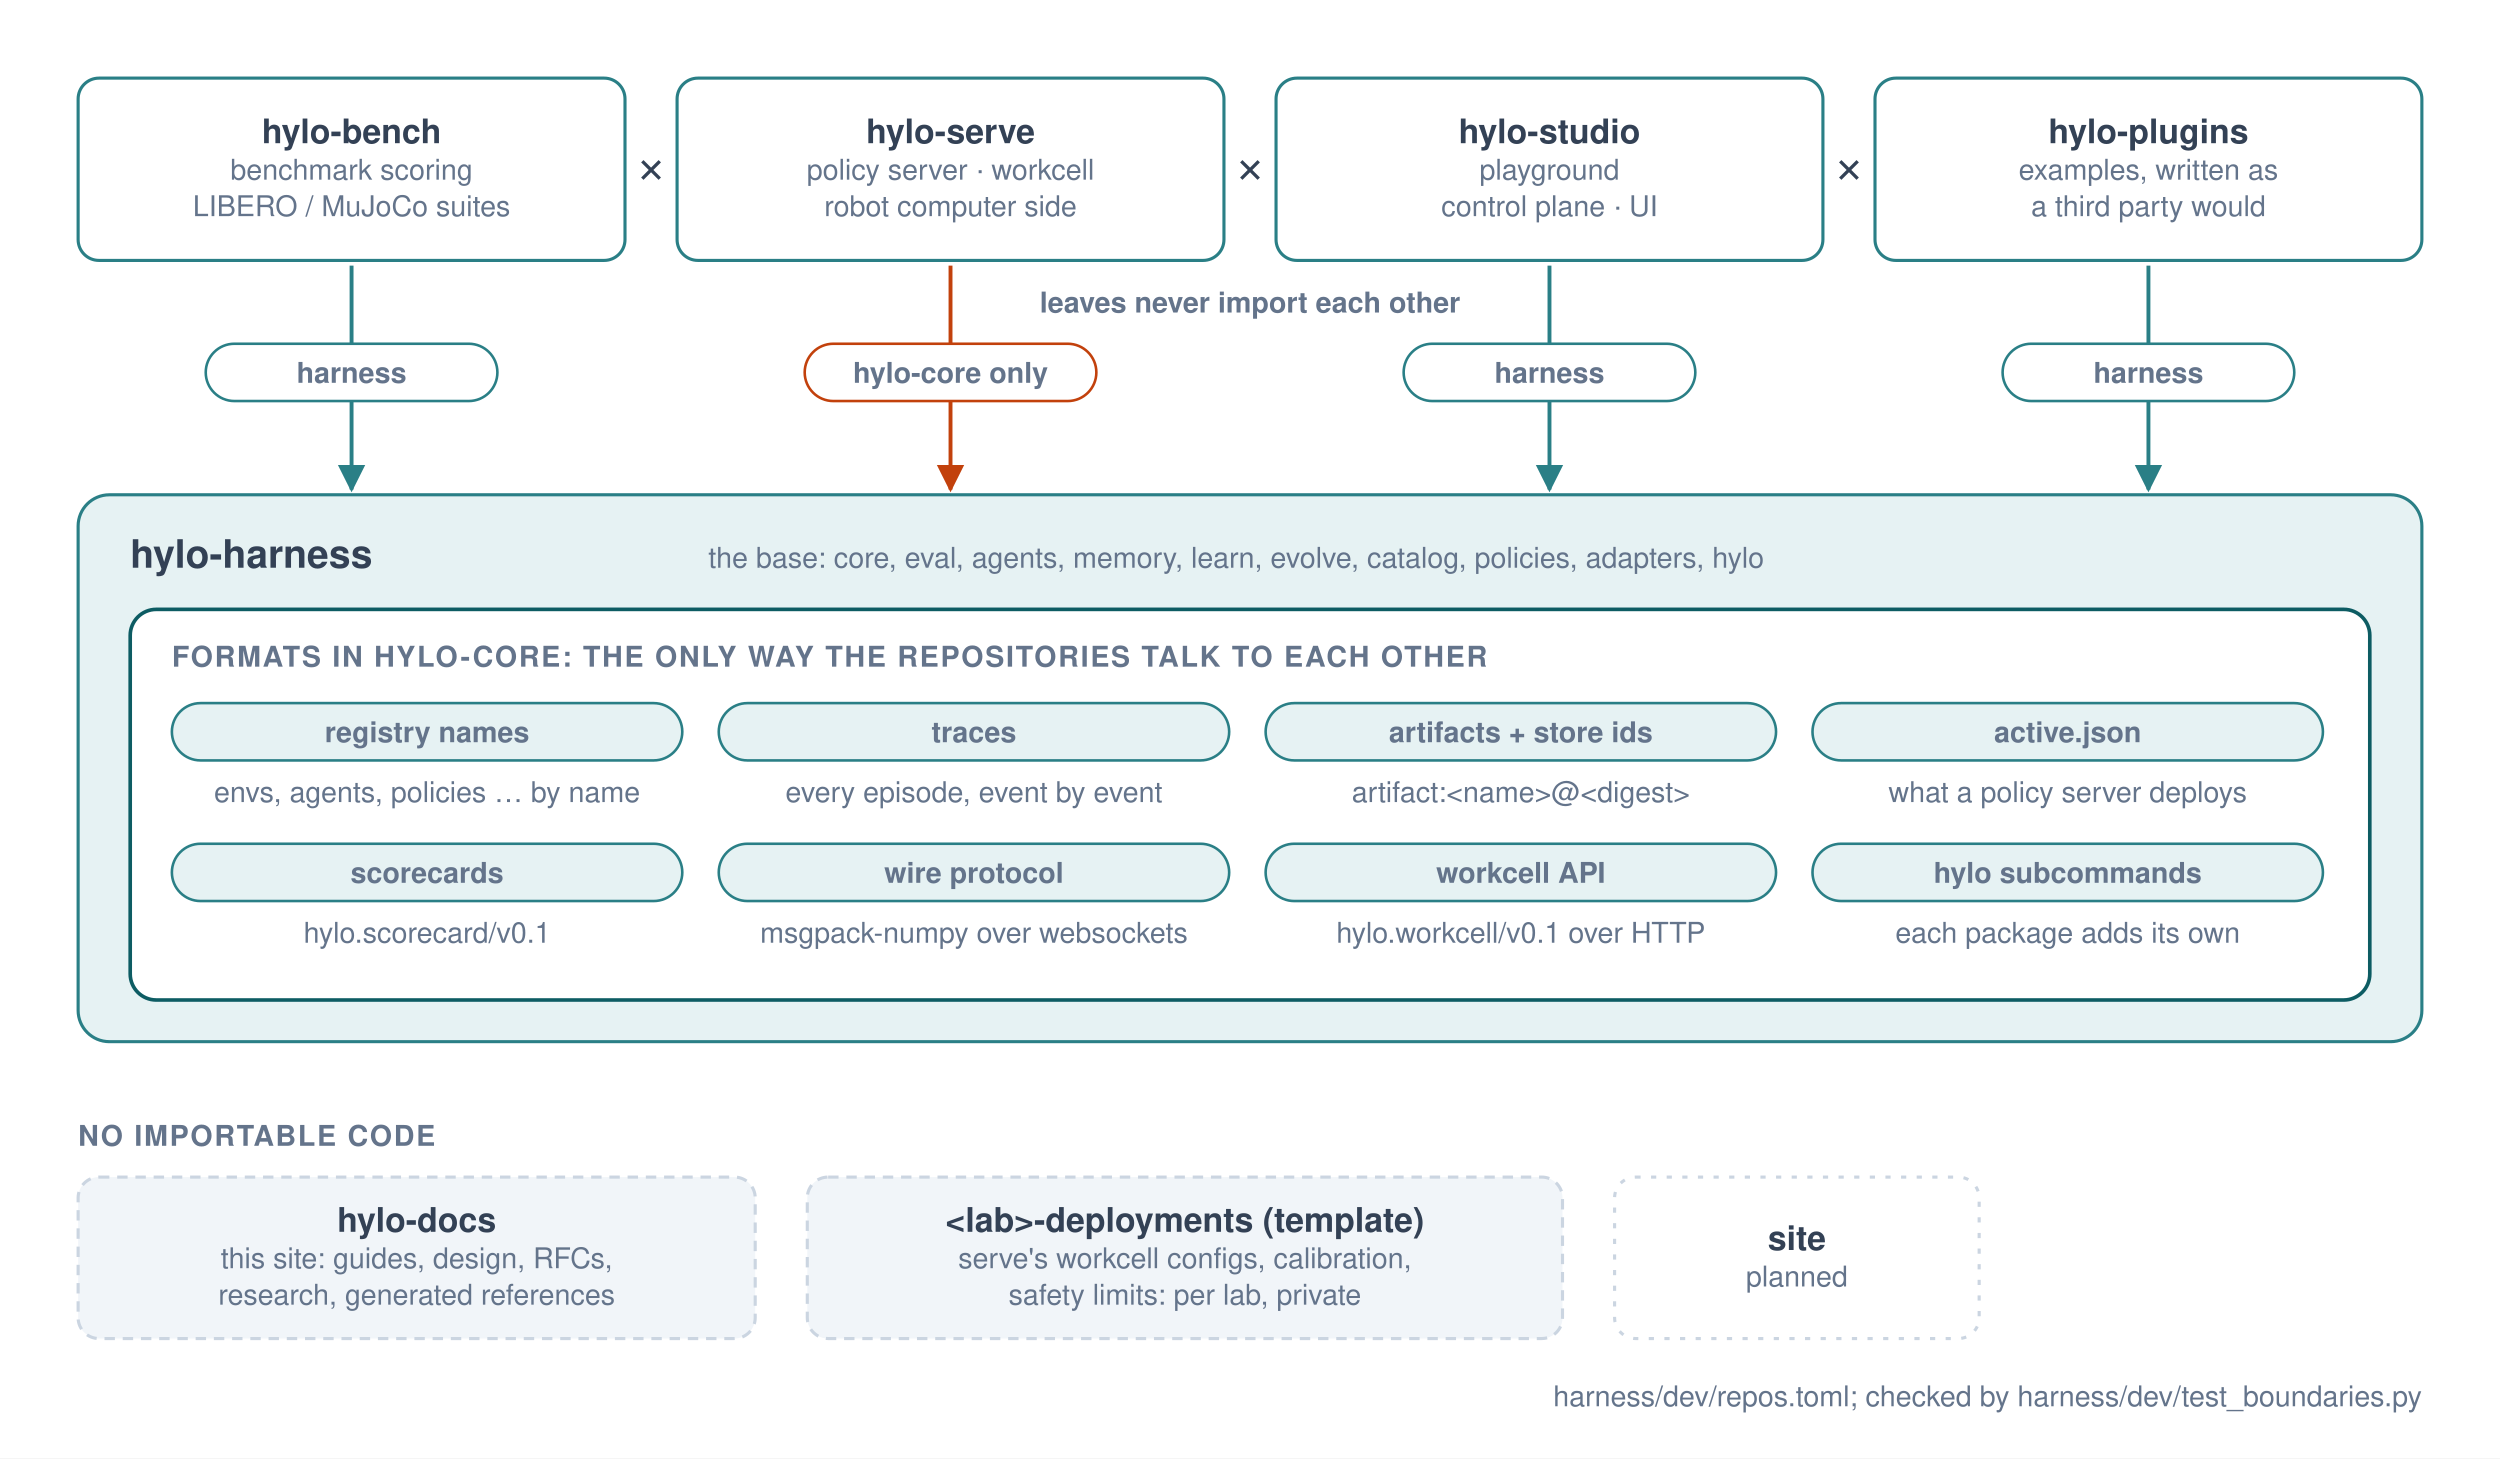
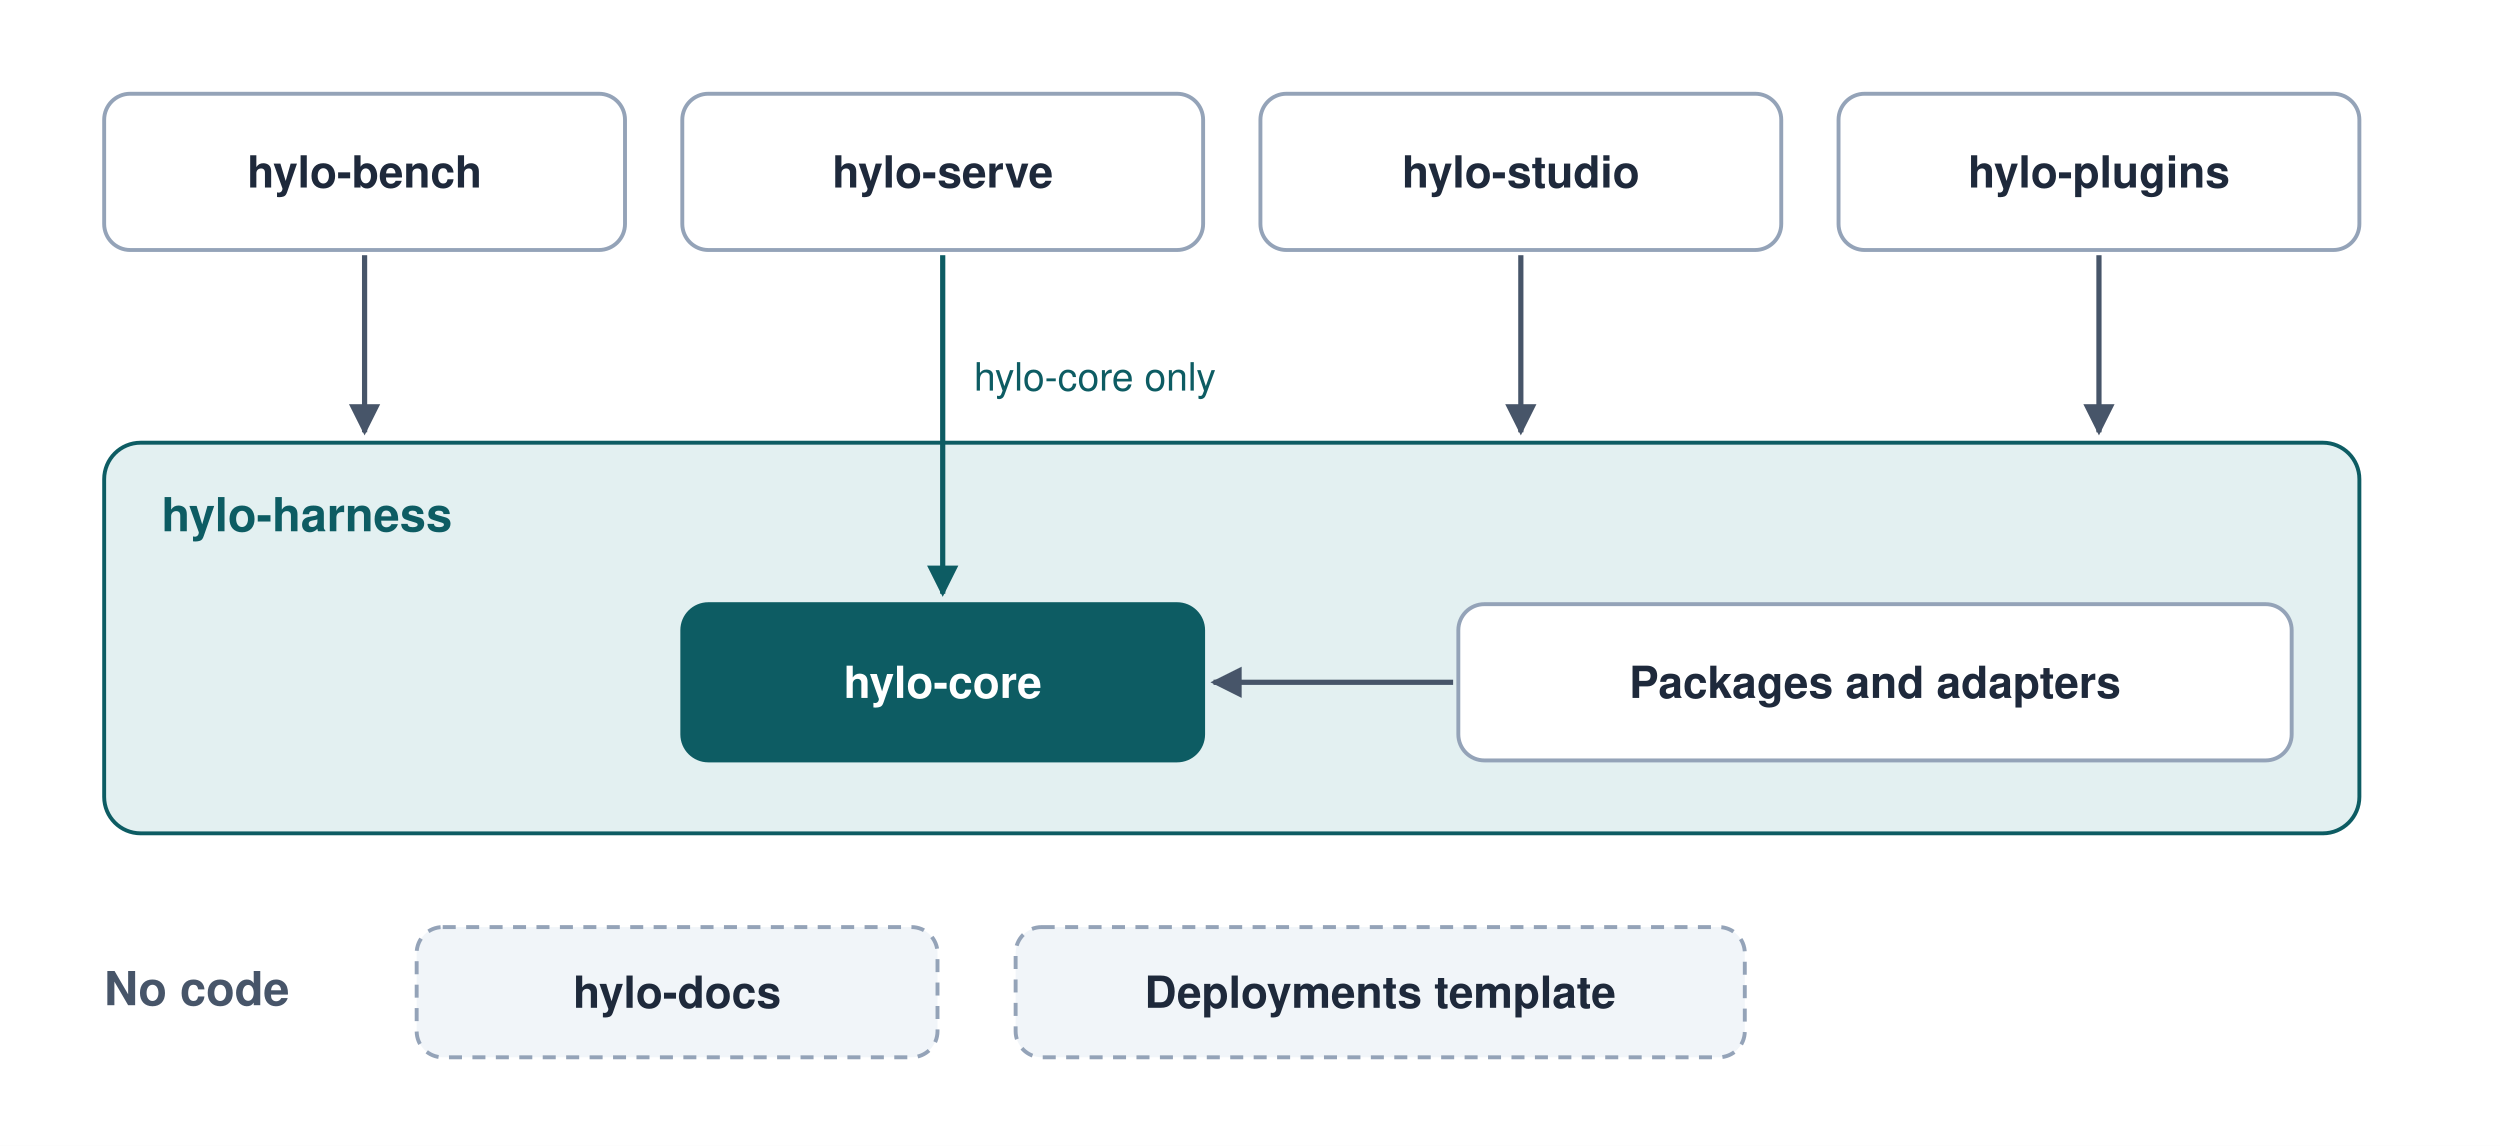
- <svg xmlns="http://www.w3.org/2000/svg" viewBox="0 0 960 560" width="960" height="560" role="img" aria-labelledby="title desc">
+ <svg xmlns="http://www.w3.org/2000/svg" viewBox="0 0 960 440" width="960" height="440" role="img" aria-labelledby="title desc">
  <defs>
    <style>
-   text { font-family: IBM Plex Sans, Helvetica, Arial, sans-serif; fill: #334155; }
-   .t { font-size: 13px; font-weight: 600; }
-   .s { font-size: 11px; fill: #64748b; }
-   .h { font-size: 15px; font-weight: 700; }
-   .cap { font-size: 11px; font-weight: 600; letter-spacing: .06em; fill: #64748b; }
-   .m { font-family: IBM Plex Mono, Menlo, Consolas, monospace; font-size: 11px; }
-   .w { fill: #ffffff; }
+   text { font-family: IBM Plex Sans, Helvetica, Arial, sans-serif; fill: #1e293b; }
+   .n { font-size: 17px; font-weight: 600; }
+   .e { font-size: 15px; fill: #475569; paint-order: stroke; stroke: #ffffff; stroke-width: 5px;
+         stroke-linejoin: round; }
+   .h { font-size: 18px; font-weight: 700; }
+   .g { font-size: 17px; font-weight: 700; fill: #0d5c63; }
</style>
-     <marker id="a-64748b" viewBox="0 0 10 10" refX="9" refY="5" markerWidth="7" markerHeight="7" orient="auto-start-reverse">
-       <path d="M0,0 L10,5 L0,10 z" fill="#64748b" />
+     <marker id="a-475569" viewBox="0 0 10 10" refX="9" refY="5" markerWidth="6" markerHeight="6" orient="auto-start-reverse">
+       <path d="M0,0 L10,5 L0,10 z" fill="#475569" />
    </marker>
-     <marker id="a-0d5c63" viewBox="0 0 10 10" refX="9" refY="5" markerWidth="7" markerHeight="7" orient="auto-start-reverse">
+     <marker id="a-0d5c63" viewBox="0 0 10 10" refX="9" refY="5" markerWidth="6" markerHeight="6" orient="auto-start-reverse">
      <path d="M0,0 L10,5 L0,10 z" fill="#0d5c63" />
    </marker>
-     <marker id="a-2a7f86" viewBox="0 0 10 10" refX="9" refY="5" markerWidth="7" markerHeight="7" orient="auto-start-reverse">
-       <path d="M0,0 L10,5 L0,10 z" fill="#2a7f86" />
-     </marker>
-     <marker id="a-c2410c" viewBox="0 0 10 10" refX="9" refY="5" markerWidth="7" markerHeight="7" orient="auto-start-reverse">
-       <path d="M0,0 L10,5 L0,10 z" fill="#c2410c" />
-     </marker>
-     <marker id="a-334155" viewBox="0 0 10 10" refX="9" refY="5" markerWidth="7" markerHeight="7" orient="auto-start-reverse">
-       <path d="M0,0 L10,5 L0,10 z" fill="#334155" />
+     <marker id="a-1e293b" viewBox="0 0 10 10" refX="9" refY="5" markerWidth="6" markerHeight="6" orient="auto-start-reverse">
+       <path d="M0,0 L10,5 L0,10 z" fill="#1e293b" />
    </marker>
  </defs>
-   <rect width="960" height="560" fill="#ffffff" />
-   <rect x="30" y="30" width="210" height="70" rx="8" fill="#fff" stroke="#2a7f86" stroke-width="1.2" />
-   <text x="135.0" y="55.0" class="t" text-anchor="middle" fill="#0d5c63">hylo-bench</text>
-   <text x="135.0" y="69.0" class="s" text-anchor="middle">benchmark scoring</text>
-   <text x="135.0" y="83.0" class="s" text-anchor="middle">LIBERO / MuJoCo suites</text>
-   <path d="M135,102 L135,188" fill="none" stroke="#2a7f86" stroke-width="1.5" marker-end="url(#a-2a7f86)" />
-   <rect x="79" y="132" width="112" height="22" rx="11" fill="#fff" stroke="#2a7f86" stroke-width="1" />
-   <text x="135" y="147" class="s" text-anchor="middle" fill="#2a7f86" font-weight="600">harness</text>
-   <rect x="260" y="30" width="210" height="70" rx="8" fill="#fff" stroke="#2a7f86" stroke-width="1.2" />
-   <text x="365.0" y="55.0" class="t" text-anchor="middle" fill="#0d5c63">hylo-serve</text>
-   <text x="365.0" y="69.0" class="s" text-anchor="middle">policy server · workcell</text>
-   <text x="365.0" y="83.0" class="s" text-anchor="middle">robot computer side</text>
-   <path d="M365,102 L365,188" fill="none" stroke="#c2410c" stroke-width="1.5" marker-end="url(#a-c2410c)" />
-   <rect x="309" y="132" width="112" height="22" rx="11" fill="#fff" stroke="#c2410c" stroke-width="1" />
-   <text x="365" y="147" class="s" text-anchor="middle" fill="#c2410c" font-weight="600">hylo-core only</text>
-   <rect x="490" y="30" width="210" height="70" rx="8" fill="#fff" stroke="#2a7f86" stroke-width="1.2" />
-   <text x="595.0" y="55.0" class="t" text-anchor="middle" fill="#0d5c63">hylo-studio</text>
-   <text x="595.0" y="69.0" class="s" text-anchor="middle">playground</text>
-   <text x="595.0" y="83.0" class="s" text-anchor="middle">control plane · UI</text>
-   <path d="M595,102 L595,188" fill="none" stroke="#2a7f86" stroke-width="1.5" marker-end="url(#a-2a7f86)" />
-   <rect x="539" y="132" width="112" height="22" rx="11" fill="#fff" stroke="#2a7f86" stroke-width="1" />
-   <text x="595" y="147" class="s" text-anchor="middle" fill="#2a7f86" font-weight="600">harness</text>
-   <rect x="720" y="30" width="210" height="70" rx="8" fill="#fff" stroke="#2a7f86" stroke-width="1.2" />
-   <text x="825.0" y="55.0" class="t" text-anchor="middle" fill="#0d5c63">hylo-plugins</text>
-   <text x="825.0" y="69.0" class="s" text-anchor="middle">examples, written as</text>
-   <text x="825.0" y="83.0" class="s" text-anchor="middle">a third party would</text>
-   <path d="M825,102 L825,188" fill="none" stroke="#2a7f86" stroke-width="1.5" marker-end="url(#a-2a7f86)" />
-   <rect x="769" y="132" width="112" height="22" rx="11" fill="#fff" stroke="#2a7f86" stroke-width="1" />
-   <text x="825" y="147" class="s" text-anchor="middle" fill="#2a7f86" font-weight="600">harness</text>
-   <text x="250" y="70" class="t" text-anchor="middle" fill="#c2410c" font-size="16">✕</text>
-   <text x="480" y="70" class="t" text-anchor="middle" fill="#c2410c" font-size="16">✕</text>
-   <text x="710" y="70" class="t" text-anchor="middle" fill="#c2410c" font-size="16">✕</text>
-   <text x="480" y="120" class="s" text-anchor="middle" fill="#c2410c" font-weight="600">leaves never import each other</text>
-   <rect x="30" y="190" width="900" height="210" rx="12" fill="#e6f2f3" stroke="#2a7f86" stroke-width="1.2" />
-   <text x="50" y="218" class="h" text-anchor="start" fill="#0d5c63">hylo-harness</text>
-   <text x="272" y="218" class="s" text-anchor="start">the base: core, eval, agents, memory, learn, evolve, catalog, policies, adapters, hylo</text>
-   <rect x="50" y="234" width="860" height="150" rx="10" fill="#fff" stroke="#0d5c63" stroke-width="1.4" />
-   <text x="66" y="256" class="cap" text-anchor="start" fill="#0d5c63">FORMATS IN HYLO-CORE: THE ONLY WAY THE REPOSITORIES TALK TO EACH OTHER</text>
-   <rect x="66" y="270" width="196" height="22" rx="11" fill="#e6f2f3" stroke="#2a7f86" stroke-width="1" />
-   <text x="164.0" y="285" class="s" text-anchor="middle" fill="#0d5c63" font-weight="600">registry names</text>
-   <text x="164" y="308" class="s" text-anchor="middle">envs, agents, policies … by name</text>
-   <rect x="276" y="270" width="196" height="22" rx="11" fill="#e6f2f3" stroke="#2a7f86" stroke-width="1" />
-   <text x="374.0" y="285" class="s" text-anchor="middle" fill="#0d5c63" font-weight="600">traces</text>
-   <text x="374" y="308" class="s" text-anchor="middle">every episode, event by event</text>
-   <rect x="486" y="270" width="196" height="22" rx="11" fill="#e6f2f3" stroke="#2a7f86" stroke-width="1" />
-   <text x="584.0" y="285" class="s" text-anchor="middle" fill="#0d5c63" font-weight="600">artifacts + store ids</text>
-   <text x="584" y="308" class="s" text-anchor="middle">artifact:&lt;name&gt;@&lt;digest&gt;</text>
-   <rect x="696" y="270" width="196" height="22" rx="11" fill="#e6f2f3" stroke="#2a7f86" stroke-width="1" />
-   <text x="794.0" y="285" class="s" text-anchor="middle" fill="#0d5c63" font-weight="600">active.json</text>
-   <text x="794" y="308" class="s" text-anchor="middle">what a policy server deploys</text>
-   <rect x="66" y="324" width="196" height="22" rx="11" fill="#e6f2f3" stroke="#2a7f86" stroke-width="1" />
-   <text x="164.0" y="339" class="s" text-anchor="middle" fill="#0d5c63" font-weight="600">scorecards</text>
-   <text x="164" y="362" class="s" text-anchor="middle">hylo.scorecard/v0.1</text>
-   <rect x="276" y="324" width="196" height="22" rx="11" fill="#e6f2f3" stroke="#2a7f86" stroke-width="1" />
-   <text x="374.0" y="339" class="s" text-anchor="middle" fill="#0d5c63" font-weight="600">wire protocol</text>
-   <text x="374" y="362" class="s" text-anchor="middle">msgpack-numpy over websockets</text>
-   <rect x="486" y="324" width="196" height="22" rx="11" fill="#e6f2f3" stroke="#2a7f86" stroke-width="1" />
-   <text x="584.0" y="339" class="s" text-anchor="middle" fill="#0d5c63" font-weight="600">workcell API</text>
-   <text x="584" y="362" class="s" text-anchor="middle">hylo.workcell/v0.1 over HTTP</text>
-   <rect x="696" y="324" width="196" height="22" rx="11" fill="#e6f2f3" stroke="#2a7f86" stroke-width="1" />
-   <text x="794.0" y="339" class="s" text-anchor="middle" fill="#0d5c63" font-weight="600">hylo subcommands</text>
-   <text x="794" y="362" class="s" text-anchor="middle">each package adds its own</text>
-   <text x="30" y="440" class="cap" text-anchor="start">NO IMPORTABLE CODE</text>
-   <rect x="30" y="452" width="260" height="62" rx="8" fill="#f1f5f9" stroke="#cbd5e1" stroke-width="1.2" stroke-dasharray="4 3" />
-   <text x="160.0" y="473.0" class="t" text-anchor="middle">hylo-docs</text>
-   <text x="160.0" y="487.0" class="s" text-anchor="middle">this site: guides, design, RFCs,</text>
-   <text x="160.0" y="501.0" class="s" text-anchor="middle">research, generated references</text>
-   <rect x="310" y="452" width="290" height="62" rx="8" fill="#f1f5f9" stroke="#cbd5e1" stroke-width="1.2" stroke-dasharray="4 3" />
-   <text x="455.0" y="473.0" class="t" text-anchor="middle">&lt;lab&gt;-deployments (template)</text>
-   <text x="455.0" y="487.0" class="s" text-anchor="middle">serve's workcell configs, calibration,</text>
-   <text x="455.0" y="501.0" class="s" text-anchor="middle">safety limits: per lab, private</text>
-   <rect x="620" y="452" width="140" height="62" rx="8" fill="#fff" stroke="#cbd5e1" stroke-width="1.2" stroke-dasharray="2 4" />
-   <text x="690.0" y="480.0" class="t" text-anchor="middle">site</text>
-   <text x="690.0" y="494.0" class="s" text-anchor="middle">planned</text>
-   <text x="930" y="540" class="s" text-anchor="end">harness/dev/repos.toml; checked by harness/dev/test_boundaries.py</text>
+   <rect width="960" height="440" fill="#ffffff" />
+   <rect x="40" y="36" width="200" height="60" rx="10" fill="#ffffff" stroke="#94a3b8" stroke-width="1.5" />
+   <text x="140.0" y="72.0" class="n" text-anchor="middle">hylo-bench</text>
+   <rect x="262" y="36" width="200" height="60" rx="10" fill="#ffffff" stroke="#94a3b8" stroke-width="1.5" />
+   <text x="362.0" y="72.0" class="n" text-anchor="middle">hylo-serve</text>
+   <rect x="484" y="36" width="200" height="60" rx="10" fill="#ffffff" stroke="#94a3b8" stroke-width="1.5" />
+   <text x="584.0" y="72.0" class="n" text-anchor="middle">hylo-studio</text>
+   <rect x="706" y="36" width="200" height="60" rx="10" fill="#ffffff" stroke="#94a3b8" stroke-width="1.5" />
+   <text x="806.0" y="72.0" class="n" text-anchor="middle">hylo-plugins</text>
+   <rect x="40" y="170" width="866" height="150" rx="14" fill="#e3f0f1" stroke="#0d5c63" stroke-width="1.5" />
+   <text x="62" y="204" class="h" text-anchor="start" style="fill:#0d5c63">hylo-harness</text>
+   <rect x="262" y="232" width="200" height="60" rx="10" fill="#0d5c63" stroke="#0d5c63" stroke-width="1.5" />
+   <text x="362.0" y="268.0" class="n" text-anchor="middle" style="fill:#ffffff">hylo-core</text>
+   <rect x="560" y="232" width="320" height="60" rx="10" fill="#ffffff" stroke="#94a3b8" stroke-width="1.5" />
+   <text x="720.0" y="268.0" class="n" text-anchor="middle">Packages and adapters</text>
+   <path d="M558,262 L466,262" fill="none" stroke="#475569" stroke-width="2" marker-end="url(#a-475569)" />
+   <path d="M140.0,98 L140.0,166" fill="none" stroke="#475569" stroke-width="2" marker-end="url(#a-475569)" />
+   <path d="M362.0,98 L362.0,228" fill="none" stroke="#0d5c63" stroke-width="2" marker-end="url(#a-0d5c63)" />
+   <text x="374.0" y="150" class="e" text-anchor="start" style="fill:#0d5c63">hylo-core only</text>
+   <path d="M584.0,98 L584.0,166" fill="none" stroke="#475569" stroke-width="2" marker-end="url(#a-475569)" />
+   <path d="M806.0,98 L806.0,166" fill="none" stroke="#475569" stroke-width="2" marker-end="url(#a-475569)" />
+   <text x="40" y="386" class="h" text-anchor="start" style="fill:#475569">No code</text>
+   <rect x="160" y="356" width="200" height="50" rx="10" fill="#f1f5f9" stroke="#94a3b8" stroke-width="1.5" stroke-dasharray="5 4" />
+   <text x="260.0" y="387.0" class="n" text-anchor="middle">hylo-docs</text>
+   <rect x="390" y="356" width="280" height="50" rx="10" fill="#f1f5f9" stroke="#94a3b8" stroke-width="1.5" stroke-dasharray="5 4" />
+   <text x="530.0" y="387.0" class="n" text-anchor="middle">Deployments template</text>
</svg>
